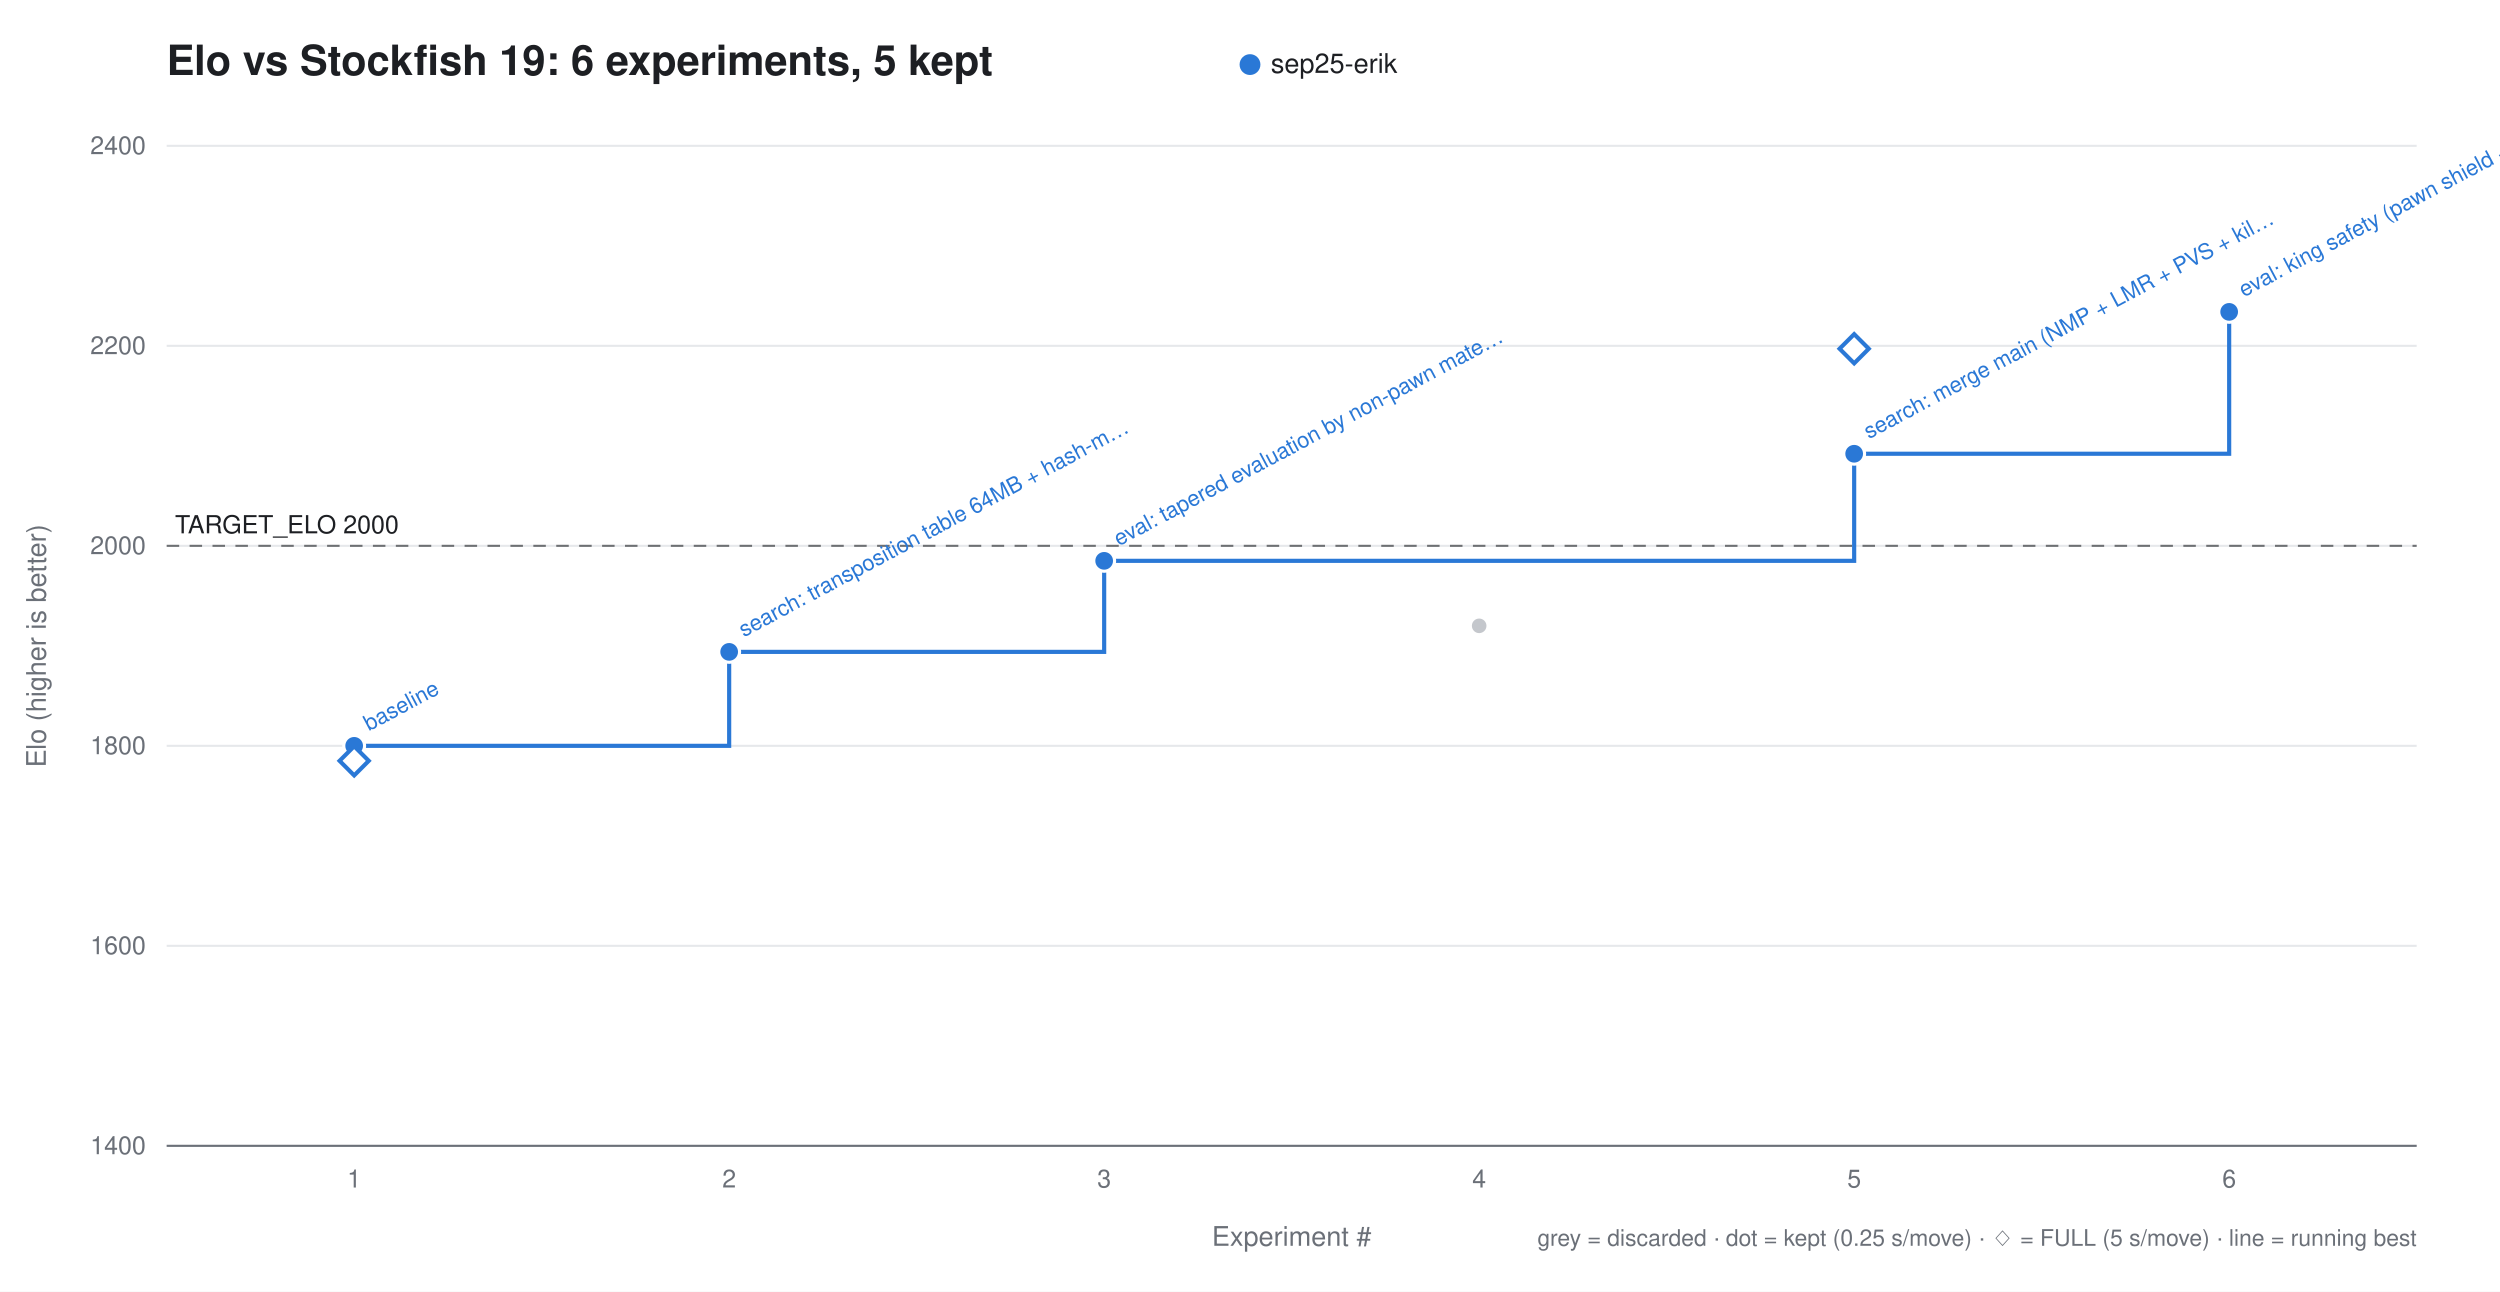
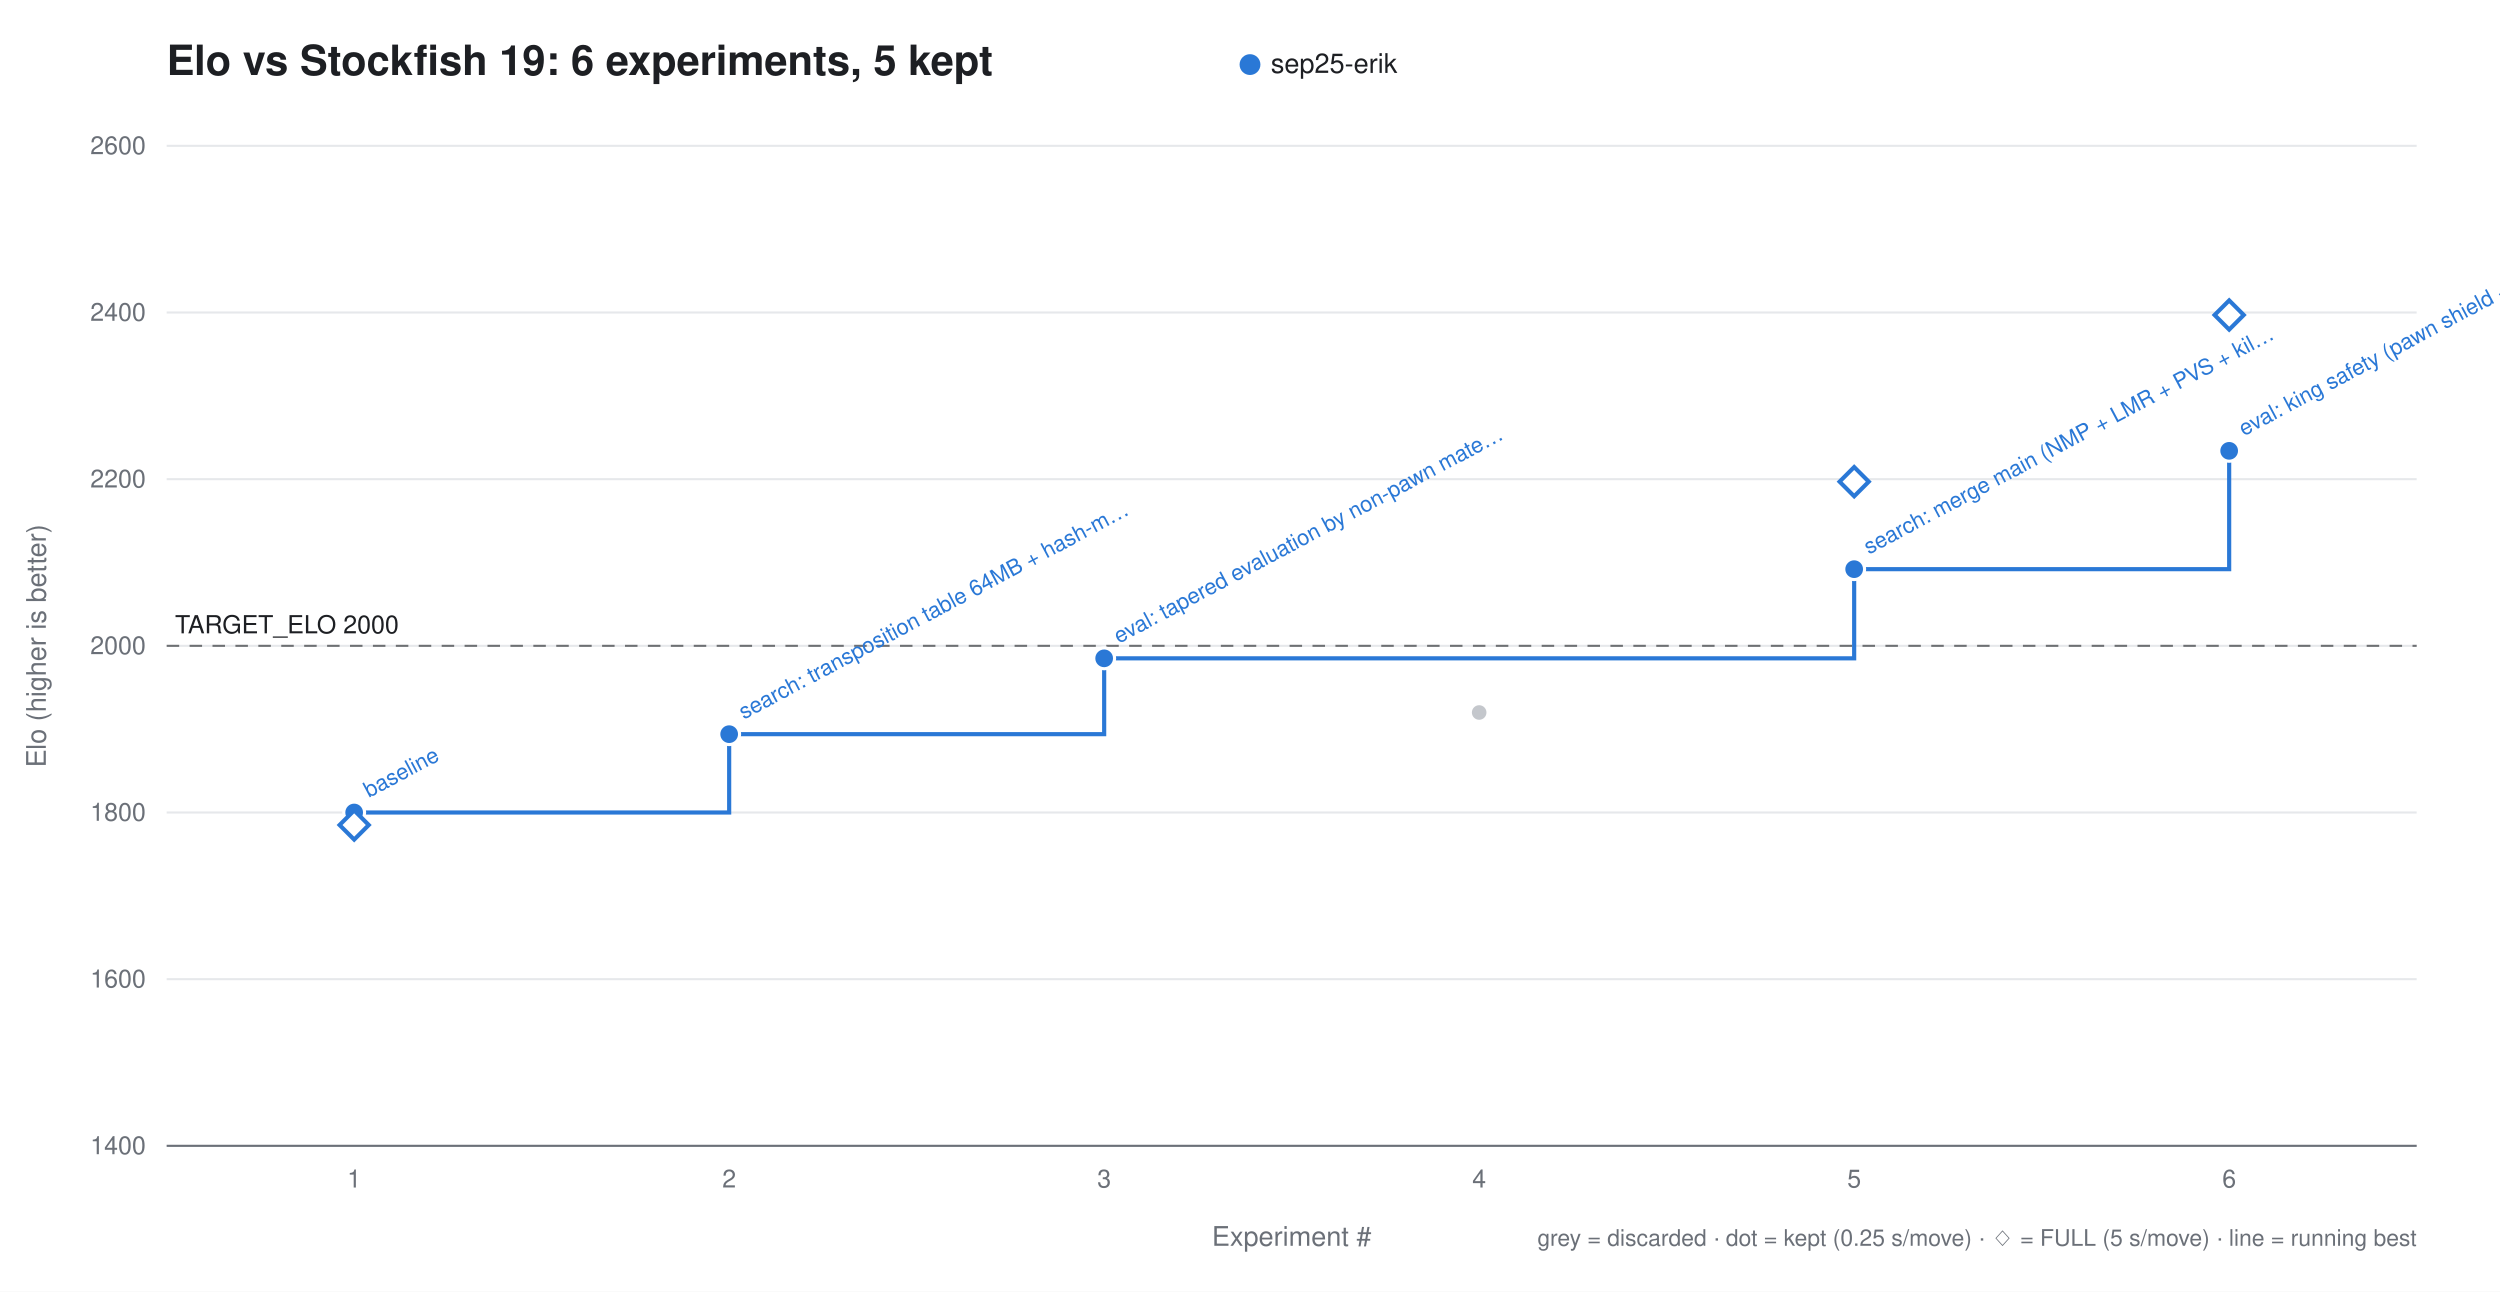
<svg xmlns="http://www.w3.org/2000/svg" width="1200" height="620" viewBox="0 0 1200 620" font-family="-apple-system,Segoe UI,Helvetica,Arial,sans-serif">
  <rect width="1200" height="620" fill="#ffffff" />
  <text x="80" y="36" font-size="20" font-weight="600" fill="#1d1f23">Elo vs Stockfish 19: 6 experiments, 5 kept</text>
  <line x1="80" x2="1160" y1="550.0" y2="550.0" stroke="#e6e8eb" />
  <text x="70" y="554.0" font-size="12" text-anchor="end" fill="#6b7078">1400</text>
-   <line x1="80" x2="1160" y1="454.0" y2="454.0" stroke="#e6e8eb" />
-   <text x="70" y="458.0" font-size="12" text-anchor="end" fill="#6b7078">1600</text>
-   <line x1="80" x2="1160" y1="358.0" y2="358.0" stroke="#e6e8eb" />
-   <text x="70" y="362.0" font-size="12" text-anchor="end" fill="#6b7078">1800</text>
-   <line x1="80" x2="1160" y1="262.0" y2="262.0" stroke="#e6e8eb" />
-   <text x="70" y="266.0" font-size="12" text-anchor="end" fill="#6b7078">2000</text>
-   <line x1="80" x2="1160" y1="166.0" y2="166.0" stroke="#e6e8eb" />
-   <text x="70" y="170.0" font-size="12" text-anchor="end" fill="#6b7078">2200</text>
+   <line x1="80" x2="1160" y1="470.0" y2="470.0" stroke="#e6e8eb" />
+   <text x="70" y="474.0" font-size="12" text-anchor="end" fill="#6b7078">1600</text>
+   <line x1="80" x2="1160" y1="390.0" y2="390.0" stroke="#e6e8eb" />
+   <text x="70" y="394.0" font-size="12" text-anchor="end" fill="#6b7078">1800</text>
+   <line x1="80" x2="1160" y1="310.0" y2="310.0" stroke="#e6e8eb" />
+   <text x="70" y="314.0" font-size="12" text-anchor="end" fill="#6b7078">2000</text>
+   <line x1="80" x2="1160" y1="230.0" y2="230.0" stroke="#e6e8eb" />
+   <text x="70" y="234.0" font-size="12" text-anchor="end" fill="#6b7078">2200</text>
+   <line x1="80" x2="1160" y1="150.0" y2="150.0" stroke="#e6e8eb" />
+   <text x="70" y="154.0" font-size="12" text-anchor="end" fill="#6b7078">2400</text>
  <line x1="80" x2="1160" y1="70.0" y2="70.0" stroke="#e6e8eb" />
-   <text x="70" y="74.0" font-size="12" text-anchor="end" fill="#6b7078">2400</text>
+   <text x="70" y="74.0" font-size="12" text-anchor="end" fill="#6b7078">2600</text>
  <text x="170.0" y="570" font-size="12" text-anchor="middle" fill="#6b7078">1</text>
  <text x="350.0" y="570" font-size="12" text-anchor="middle" fill="#6b7078">2</text>
  <text x="530.0" y="570" font-size="12" text-anchor="middle" fill="#6b7078">3</text>
  <text x="710.0" y="570" font-size="12" text-anchor="middle" fill="#6b7078">4</text>
  <text x="890.0" y="570" font-size="12" text-anchor="middle" fill="#6b7078">5</text>
  <text x="1070.0" y="570" font-size="12" text-anchor="middle" fill="#6b7078">6</text>
  <line x1="80" x2="1160" y1="550" y2="550" stroke="#6b7078" />
  <text x="620.0" y="598" font-size="13" text-anchor="middle" fill="#6b7078">Experiment #</text>
  <text x="22" y="310.0" font-size="13" text-anchor="middle" fill="#6b7078" transform="rotate(-90 22 310.0)">Elo (higher is better)</text>
-   <line x1="80" x2="1160" y1="262.0" y2="262.0" stroke="#1d1f23" stroke-dasharray="6 5" opacity="0.6" />
-   <text x="84" y="256.0" font-size="12" fill="#1d1f23">TARGET_ELO 2000</text>
+   <line x1="80" x2="1160" y1="310.0" y2="310.0" stroke="#1d1f23" stroke-dasharray="6 5" opacity="0.6" />
+   <text x="84" y="304.0" font-size="12" fill="#1d1f23">TARGET_ELO 2000</text>
  <circle cx="600" cy="31" r="5" fill="#2a78d6" />
  <text x="610" y="35" font-size="13" fill="#1d1f23">sep25-erik</text>
-   <circle cx="710.0" cy="300.4" r="3.5" fill="#c4c7cc" />
-   <path d="M170.0,358.0 L350.0,358.0 L350.0,312.9 L530.0,312.9 L530.0,269.2 L890.0,269.2 L890.0,217.8 L1070.0,217.8 L1070.0,149.7 L1070.0,149.7" fill="none" stroke="#2a78d6" stroke-width="2" />
-   <circle cx="170.0" cy="358.0" r="5" fill="#2a78d6" stroke="#ffffff" stroke-width="1.5" />
-   <text x="177.0" y="351.0" font-size="10.5" fill="#2a78d6" transform="rotate(-28 177.0 351.0)">baseline</text>
-   <circle cx="350.0" cy="312.9" r="5" fill="#2a78d6" stroke="#ffffff" stroke-width="1.5" />
-   <text x="357.0" y="305.9" font-size="10.5" fill="#2a78d6" transform="rotate(-28 357.0 305.9)">search: transposition table 64MB + hash-m…</text>
-   <circle cx="530.0" cy="269.2" r="5" fill="#2a78d6" stroke="#ffffff" stroke-width="1.5" />
-   <text x="537.0" y="262.2" font-size="10.5" fill="#2a78d6" transform="rotate(-28 537.0 262.2)">eval: tapered evaluation by non-pawn mate…</text>
-   <circle cx="890.0" cy="217.8" r="5" fill="#2a78d6" stroke="#ffffff" stroke-width="1.5" />
-   <text x="897.0" y="210.8" font-size="10.5" fill="#2a78d6" transform="rotate(-28 897.0 210.8)">search: merge main (NMP + LMR + PVS + kil…</text>
-   <circle cx="1070.0" cy="149.7" r="5" fill="#2a78d6" stroke="#ffffff" stroke-width="1.5" />
-   <text x="1077.0" y="142.7" font-size="10.5" fill="#2a78d6" transform="rotate(-28 1077.0 142.7)">eval: king safety (pawn shield + king-zon…</text>
-   <path d="M170.0,358.2 L177.0,365.2 L170.0,372.2 L163.0,365.2 Z" fill="#ffffff" stroke="#2a78d6" stroke-width="2" />
-   <path d="M890.0,160.4 L897.0,167.4 L890.0,174.4 L883.0,167.4 Z" fill="#ffffff" stroke="#2a78d6" stroke-width="2" />
+   <circle cx="710.0" cy="342.0" r="3.5" fill="#c4c7cc" />
+   <path d="M170.0,390.0 L350.0,390.0 L350.0,352.4 L530.0,352.4 L530.0,316.0 L890.0,316.0 L890.0,273.2 L1070.0,273.2 L1070.0,216.4 L1070.0,216.4" fill="none" stroke="#2a78d6" stroke-width="2" />
+   <circle cx="170.0" cy="390.0" r="5" fill="#2a78d6" stroke="#ffffff" stroke-width="1.5" />
+   <text x="177.0" y="383.0" font-size="10.5" fill="#2a78d6" transform="rotate(-28 177.0 383.0)">baseline</text>
+   <circle cx="350.0" cy="352.4" r="5" fill="#2a78d6" stroke="#ffffff" stroke-width="1.5" />
+   <text x="357.0" y="345.4" font-size="10.5" fill="#2a78d6" transform="rotate(-28 357.0 345.4)">search: transposition table 64MB + hash-m…</text>
+   <circle cx="530.0" cy="316.0" r="5" fill="#2a78d6" stroke="#ffffff" stroke-width="1.5" />
+   <text x="537.0" y="309.0" font-size="10.5" fill="#2a78d6" transform="rotate(-28 537.0 309.0)">eval: tapered evaluation by non-pawn mate…</text>
+   <circle cx="890.0" cy="273.2" r="5" fill="#2a78d6" stroke="#ffffff" stroke-width="1.5" />
+   <text x="897.0" y="266.2" font-size="10.5" fill="#2a78d6" transform="rotate(-28 897.0 266.2)">search: merge main (NMP + LMR + PVS + kil…</text>
+   <circle cx="1070.0" cy="216.4" r="5" fill="#2a78d6" stroke="#ffffff" stroke-width="1.5" />
+   <text x="1077.0" y="209.4" font-size="10.5" fill="#2a78d6" transform="rotate(-28 1077.0 209.4)">eval: king safety (pawn shield + king-zon…</text>
+   <path d="M170.0,389.0 L177.0,396.0 L170.0,403.0 L163.0,396.0 Z" fill="#ffffff" stroke="#2a78d6" stroke-width="2" />
+   <path d="M890.0,224.2 L897.0,231.2 L890.0,238.2 L883.0,231.2 Z" fill="#ffffff" stroke="#2a78d6" stroke-width="2" />
+   <path d="M1070.0,144.2 L1077.0,151.2 L1070.0,158.2 L1063.0,151.2 Z" fill="#ffffff" stroke="#2a78d6" stroke-width="2" />
  <text x="1160" y="598" font-size="11" text-anchor="end" fill="#6b7078">grey = discarded · dot = kept (0.25 s/move) · ◇ = FULL (5 s/move) · line = running best</text>
</svg>
